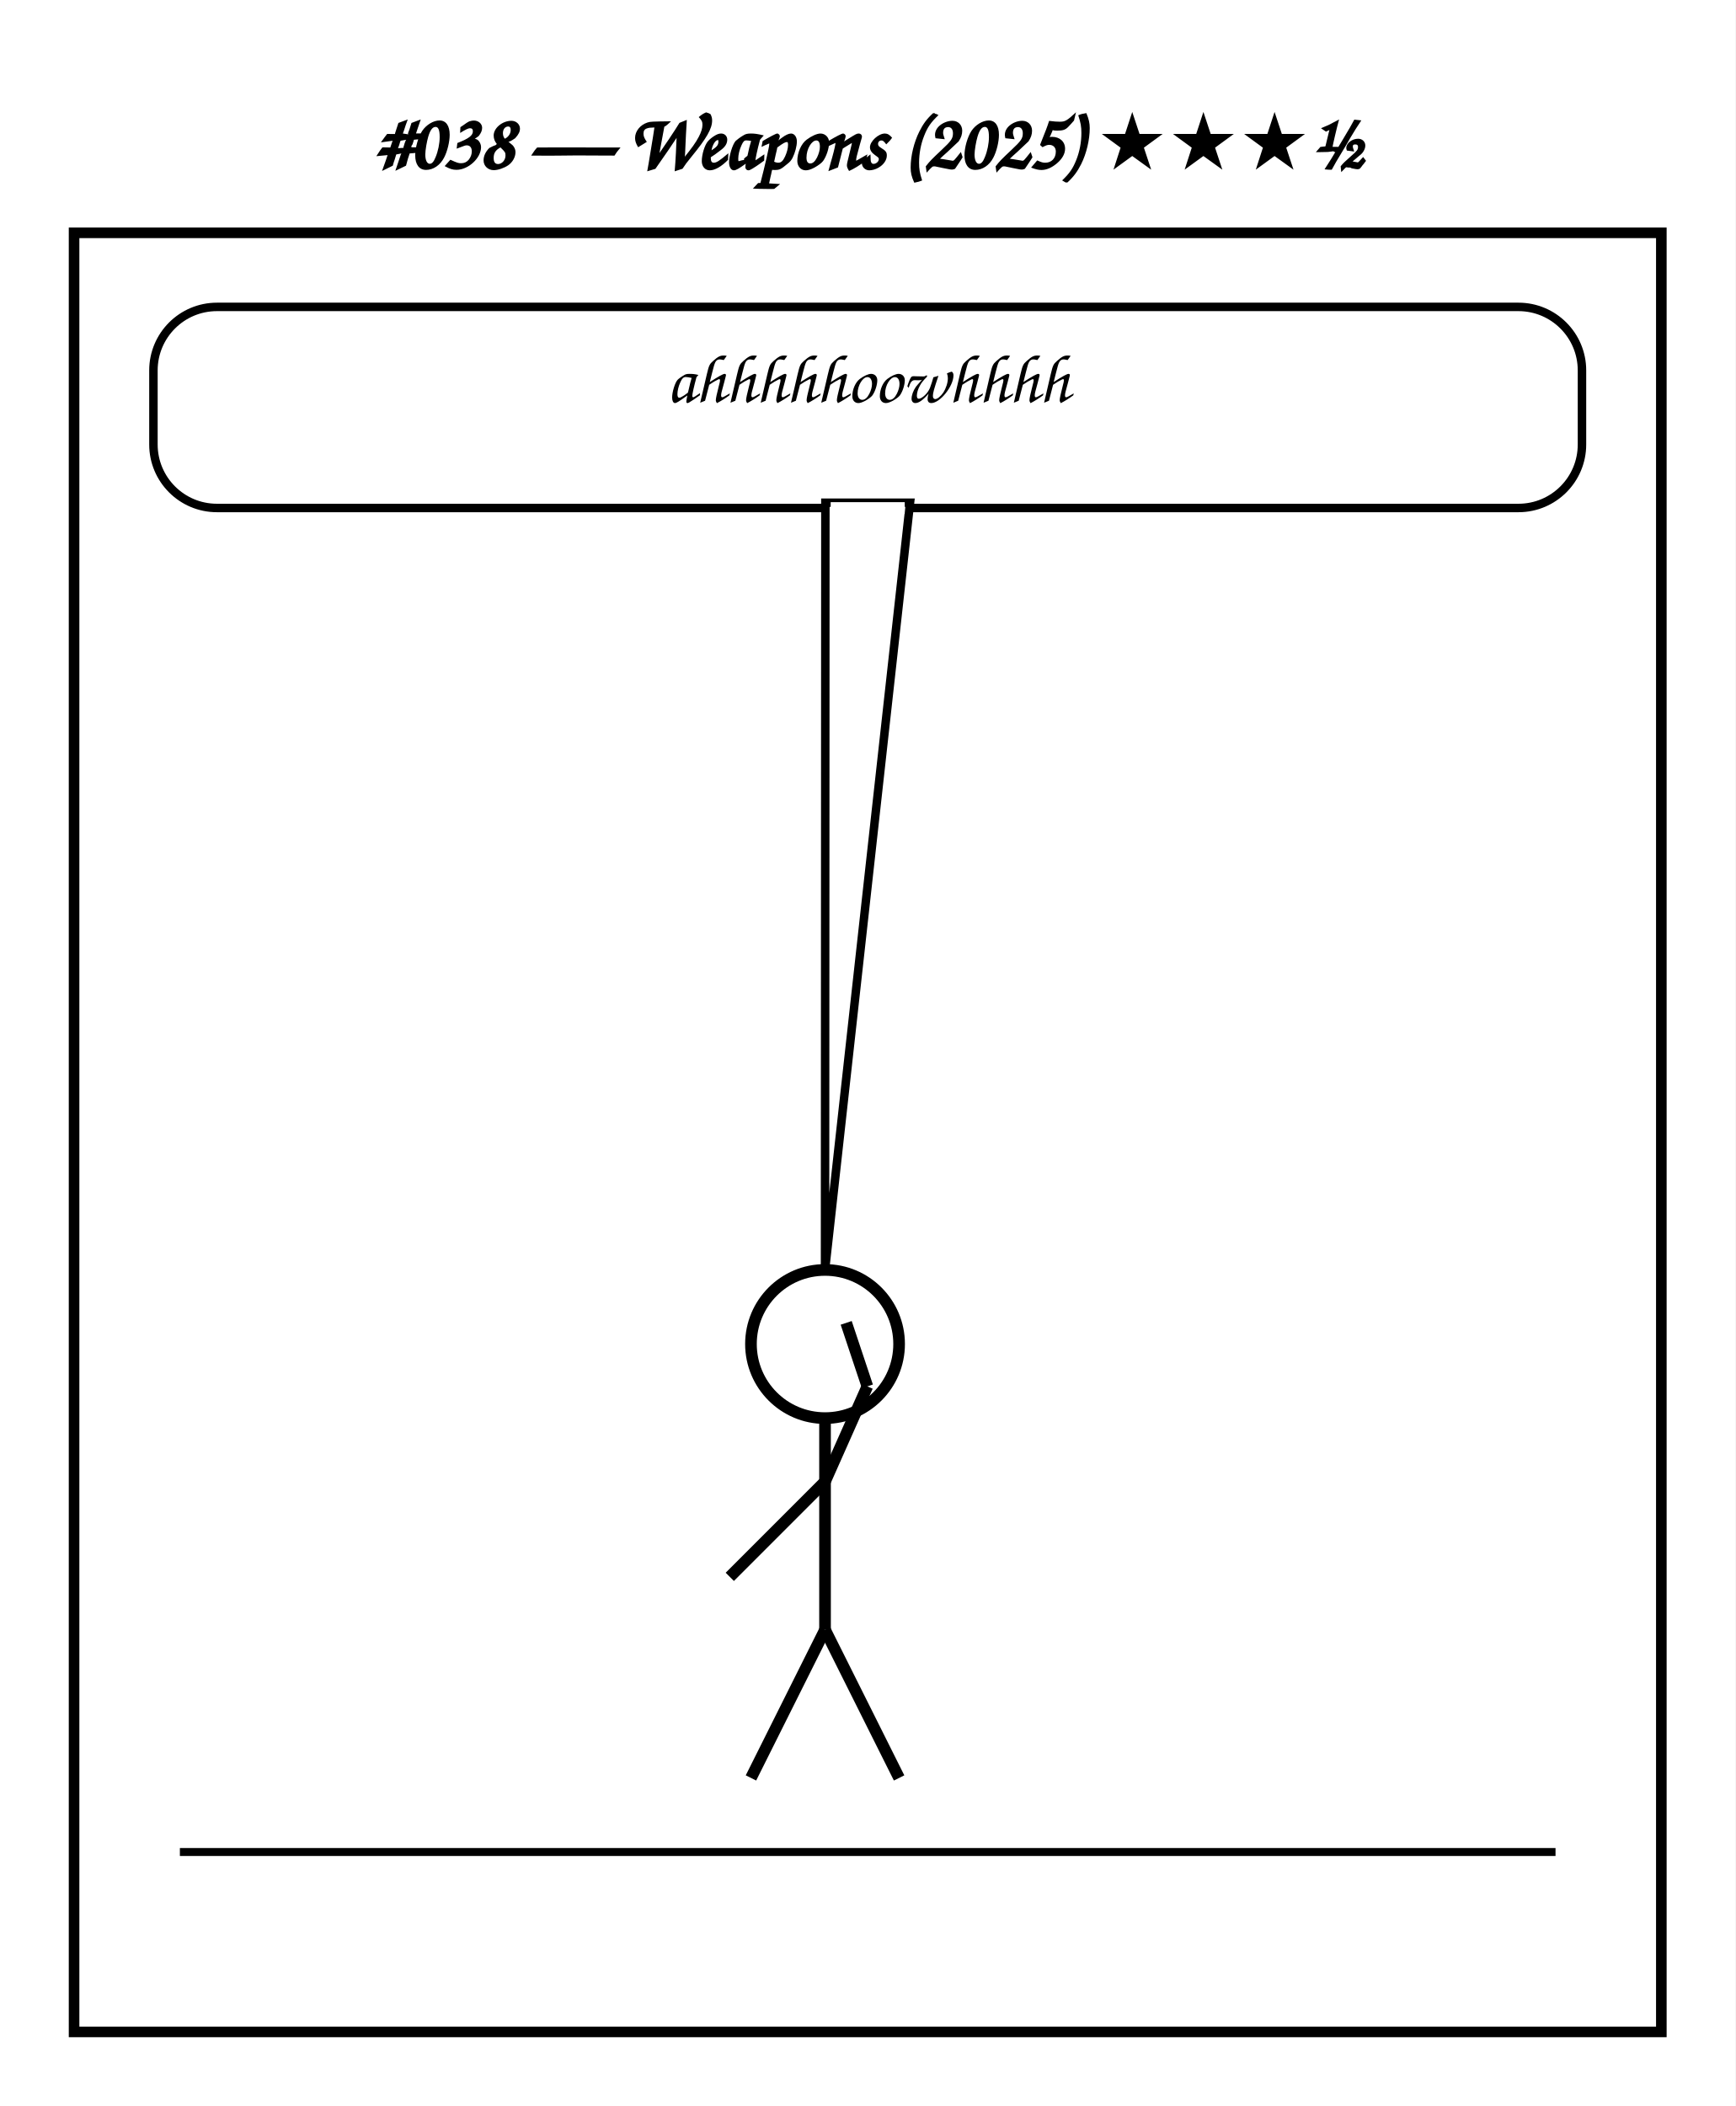
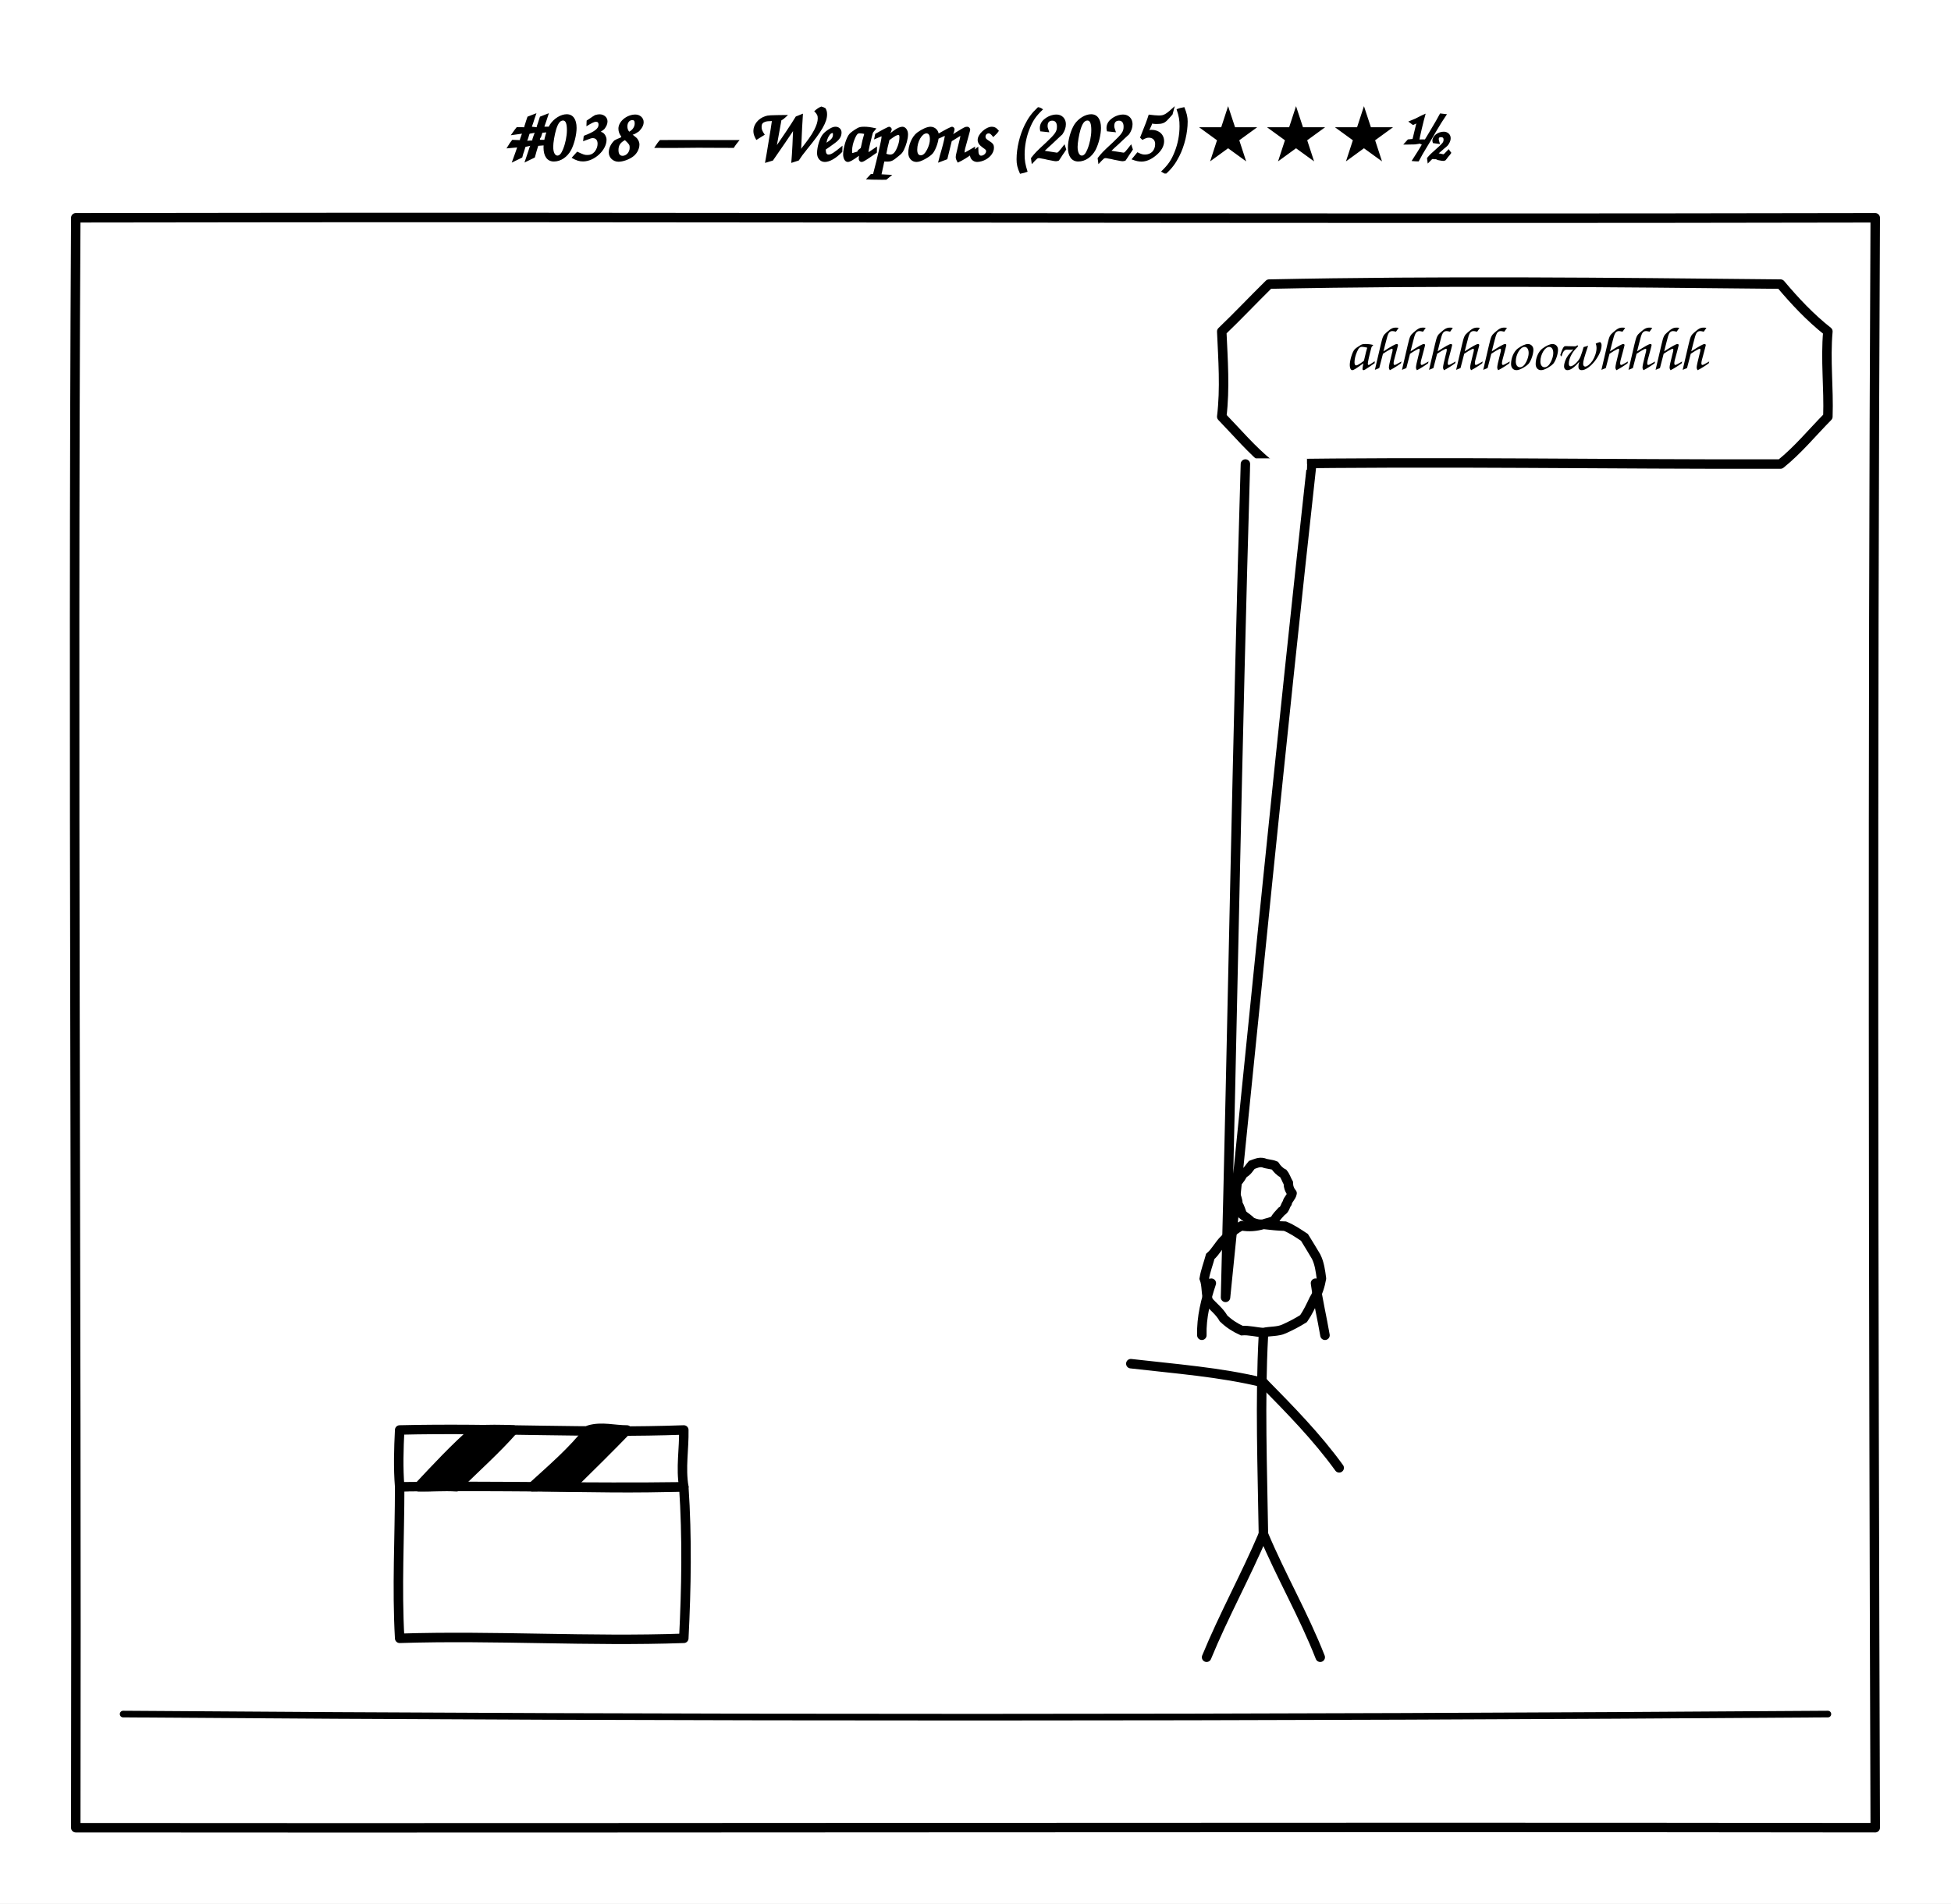
- <svg xmlns="http://www.w3.org/2000/svg" viewBox="0 0 328 398" width="328" height="398" role="img" aria-label="#038 — Weapons (2025)">
+ <svg xmlns="http://www.w3.org/2000/svg" viewBox="0 0 412 402" width="412" height="402" role="img" aria-label="#038 — Weapons (2025)">
  <rect width="100%" height="100%" fill="white" />
-   <text x="164.0" y="32" text-anchor="middle" font-family="Comic Neue, Comic Sans MS, cursive" font-size="15" font-weight="700" fill="black">#038 — Weapons (2025) ★★★½</text>
+   <text x="206.0" y="34" text-anchor="middle" font-family="Comic Neue, Comic Sans MS, cursive" font-size="16" font-weight="700" fill="black">#038 — Weapons (2025) ★★★½</text>
  <g class="panel">
-     <rect x="14" y="44" width="300" height="340" fill="white" stroke="black" stroke-width="2" />
-     <rect x="29" y="58" width="270" height="38" rx="12" ry="12" fill="white" stroke="black" stroke-width="1.6" />
-     <polygon points="156.0,95 172.0,95 155.934,240" fill="white" stroke="black" stroke-width="1.6" />
-     <line x1="157.0" y1="96" x2="171.0" y2="96" stroke="white" stroke-width="2.2" />
-     <text x="164.0" y="76" text-anchor="middle" font-family="Comic Neue, Comic Sans MS, cursive" font-size="13" fill="black">
-       <tspan x="164.0" dy="0">ahhhhhoowhhhh</tspan>
+     <path d="M 16.00 46.00 C 142.67 45.76, 269.33 46.28, 396.00 46.00 C 395.43 159.33, 395.62 272.67, 396.00 386.00 C 269.33 385.82, 142.67 386.11, 16.00 386.00 C 16.22 272.67, 15.35 159.33, 16.00 46.00" fill="none" stroke="black" stroke-width="2.0" stroke-linecap="round" stroke-linejoin="round" />
+     <path d="M 26.00 362.00 C 146.00 362.90, 266.00 362.85, 386.00 362.00" fill="none" stroke="black" stroke-width="1.4" stroke-linecap="round" />
+     <path d="M 84.40 314.00 C 104.40 313.21, 124.40 314.71, 144.40 314.00 C 145.12 324.67, 144.94 335.33, 144.40 346.00 C 124.40 346.71, 104.40 345.36, 84.40 346.00 C 83.79 335.33, 84.40 324.67, 84.40 314.00" fill="none" stroke="black" stroke-width="2.0" stroke-linecap="round" stroke-linejoin="round" />
+     <path d="M 84.40 302.00 C 104.40 301.52, 124.40 302.73, 144.40 302.00 C 144.48 306.00, 143.72 310.00, 144.40 314.00 C 124.40 314.29, 104.40 313.72, 84.40 314.00 C 84.08 310.00, 84.20 306.00, 84.40 302.00" fill="white" stroke="black" stroke-width="2.0" stroke-linecap="round" stroke-linejoin="round" />
+     <path d="M 88.40 314.00 C 92.27 309.87, 96.12 305.72, 100.40 302.00 C 103.07 301.87, 105.73 301.85, 108.40 302.00 C 104.66 306.26, 100.39 309.99, 96.40 314.00 C 93.73 313.82, 91.07 314.08, 88.40 314.00" fill="black" stroke="black" stroke-width="2.0" stroke-linecap="round" stroke-linejoin="round" />
+     <path d="M 112.40 314.00 C 116.58 310.18, 120.91 306.51, 124.40 302.00 C 127.07 301.21, 129.73 302.01, 132.40 302.00 C 128.47 306.07, 124.43 310.03, 120.40 314.00 C 117.73 313.23, 115.07 313.97, 112.40 314.00" fill="black" stroke="black" stroke-width="2.0" stroke-linecap="round" stroke-linejoin="round" />
+     <path d="M 279.05 270.00 C 278.77 271.56, 278.32 273.06, 277.47 274.42 C 276.81 275.81, 276.16 277.21, 275.28 278.48 C 273.98 279.30, 272.61 280.01, 271.21 280.64 C 269.81 281.29, 268.25 281.09, 266.80 281.43 C 265.27 281.35, 263.78 280.90, 262.24 281.02 C 260.81 280.37, 259.50 279.53, 258.37 278.43 C 257.57 276.99, 256.25 276.02, 255.19 274.81 C 254.60 273.26, 254.90 271.55, 254.31 270.00 C 254.57 268.41, 255.16 266.90, 255.58 265.35 C 256.77 264.32, 257.43 262.85, 258.57 261.77 C 259.65 260.65, 260.76 259.56, 262.19 258.88 C 263.75 259.17, 265.29 259.03, 266.80 258.58 C 268.32 258.75, 269.84 258.93, 271.37 258.96 C 272.85 259.56, 274.15 260.46, 275.47 261.33 C 276.32 262.67, 277.11 264.04, 277.93 265.39 C 278.65 266.84, 278.84 268.42, 279.05 270.00" fill="none" stroke="black" stroke-width="2.0" stroke-linecap="round" />
+     <path d="M 272.85 252.00 C 272.73 252.80, 271.96 253.28, 271.81 254.08 C 271.39 254.64, 271.35 255.47, 270.63 255.83 C 270.10 256.42, 269.52 256.97, 269.16 257.69 C 268.44 258.15, 267.58 258.22, 266.80 258.52 C 265.91 258.65, 265.09 258.42, 264.28 258.07 C 263.71 257.44, 262.97 257.02, 262.33 256.47 C 262.03 255.72, 261.84 254.93, 261.40 254.24 C 261.44 253.45, 261.03 252.76, 260.91 252.00 C 260.65 251.18, 261.10 250.45, 261.19 249.68 C 261.84 249.19, 262.15 248.44, 262.60 247.80 C 263.41 247.44, 263.79 246.66, 264.33 246.03 C 265.13 245.74, 265.91 245.35, 266.80 245.57 C 267.58 245.89, 268.44 245.85, 269.22 246.17 C 269.68 246.85, 270.23 247.44, 270.98 247.82 C 271.47 248.42, 271.67 249.17, 272.05 249.82 C 272.07 250.64, 272.31 251.38, 272.85 252.00" fill="none" stroke="black" stroke-width="2.0" stroke-linecap="round" />
+     <path d="M 255.80 271.00 C 254.62 274.57, 253.69 278.19, 253.80 282.00" fill="none" stroke="black" stroke-width="2.0" stroke-linecap="round" />
+     <path d="M 277.80 271.00 C 278.30 274.70, 279.18 278.32, 279.80 282.00" fill="none" stroke="black" stroke-width="2.0" stroke-linecap="round" />
+     <path d="M 266.80 282.00 C 266.05 296.00, 266.59 310.00, 266.80 324.00" fill="none" stroke="black" stroke-width="2.0" stroke-linecap="round" />
+     <path d="M 266.80 292.00 C 257.60 289.76, 248.17 289.09, 238.80 288.00" fill="none" stroke="black" stroke-width="2.0" stroke-linecap="round" />
+     <path d="M 266.80 292.00 C 272.43 297.73, 278.07 303.46, 282.80 310.00" fill="none" stroke="black" stroke-width="2.0" stroke-linecap="round" />
+     <path d="M 266.80 324.00 C 263.07 332.79, 258.43 341.16, 254.80 350.00" fill="none" stroke="black" stroke-width="2.0" stroke-linecap="round" />
+     <path d="M 266.80 324.00 C 270.49 332.81, 275.32 341.10, 278.80 350.00" fill="none" stroke="black" stroke-width="2.0" stroke-linecap="round" />
+     <path d="M 268.00 60.00 C 304.00 59.26, 340.00 59.63, 376.00 60.00 C 379.05 63.62, 382.27 67.06, 386.00 70.00 C 385.46 76.00, 386.21 82.00, 386.00 88.00 C 382.69 91.35, 379.70 95.03, 376.00 98.00 C 340.00 98.10, 304.00 97.41, 268.00 98.00 C 264.32 95.01, 261.28 91.39, 258.00 88.00 C 258.72 82.00, 258.27 76.00, 258.00 70.00 C 261.41 66.74, 264.64 63.30, 268.00 60.00" fill="white" stroke="black" stroke-width="2.0" stroke-linecap="round" stroke-linejoin="round" />
+     <path d="M 263.00 98.00 C 261.25 156.66, 260.29 215.34, 258.80 274.00 C 264.74 215.32, 270.53 156.62, 277.00 98.00" fill="white" stroke="black" stroke-width="2.0" stroke-linecap="round" stroke-linejoin="round" />
+     <line x1="264" y1="98" x2="276" y2="98" stroke="white" stroke-width="2.4" />
+     <text x="322.0" y="78.0" text-anchor="middle" font-family="Comic Neue, Comic Sans MS, cursive" font-size="13" fill="black">
+       <tspan x="322.0" dy="0">ahhhhhoowhhhh</tspan>
    </text>
-     <circle cx="155.934" cy="254" r="14" fill="none" stroke="black" stroke-width="2.2" />
-     <line x1="155.934" y1="268" x2="155.934" y2="308" stroke="black" stroke-width="2.2" />
-     <line x1="155.934" y1="280" x2="137.934" y2="298" stroke="black" stroke-width="2.2" />
-     <line x1="155.934" y1="280" x2="163.934" y2="262" stroke="black" stroke-width="2.2" />
-     <line x1="163.934" y1="262" x2="159.934" y2="250" stroke="black" stroke-width="2.2" />
-     <line x1="155.934" y1="308" x2="141.934" y2="336" stroke="black" stroke-width="2.2" />
-     <line x1="155.934" y1="308" x2="169.934" y2="336" stroke="black" stroke-width="2.2" />
-     <line x1="34" y1="350" x2="294" y2="350" stroke="black" stroke-width="1.5" />
  </g>
</svg>
